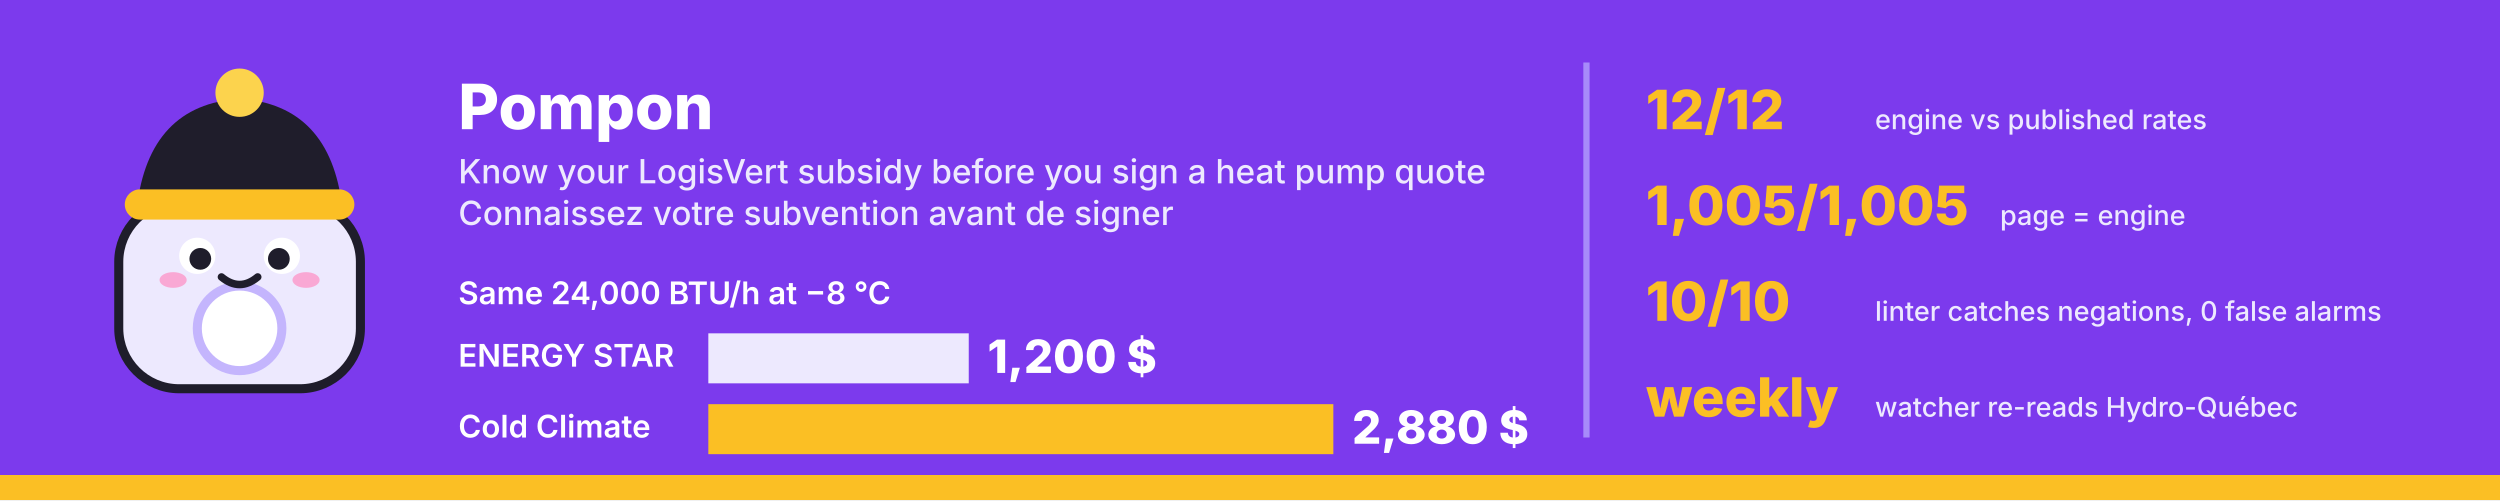
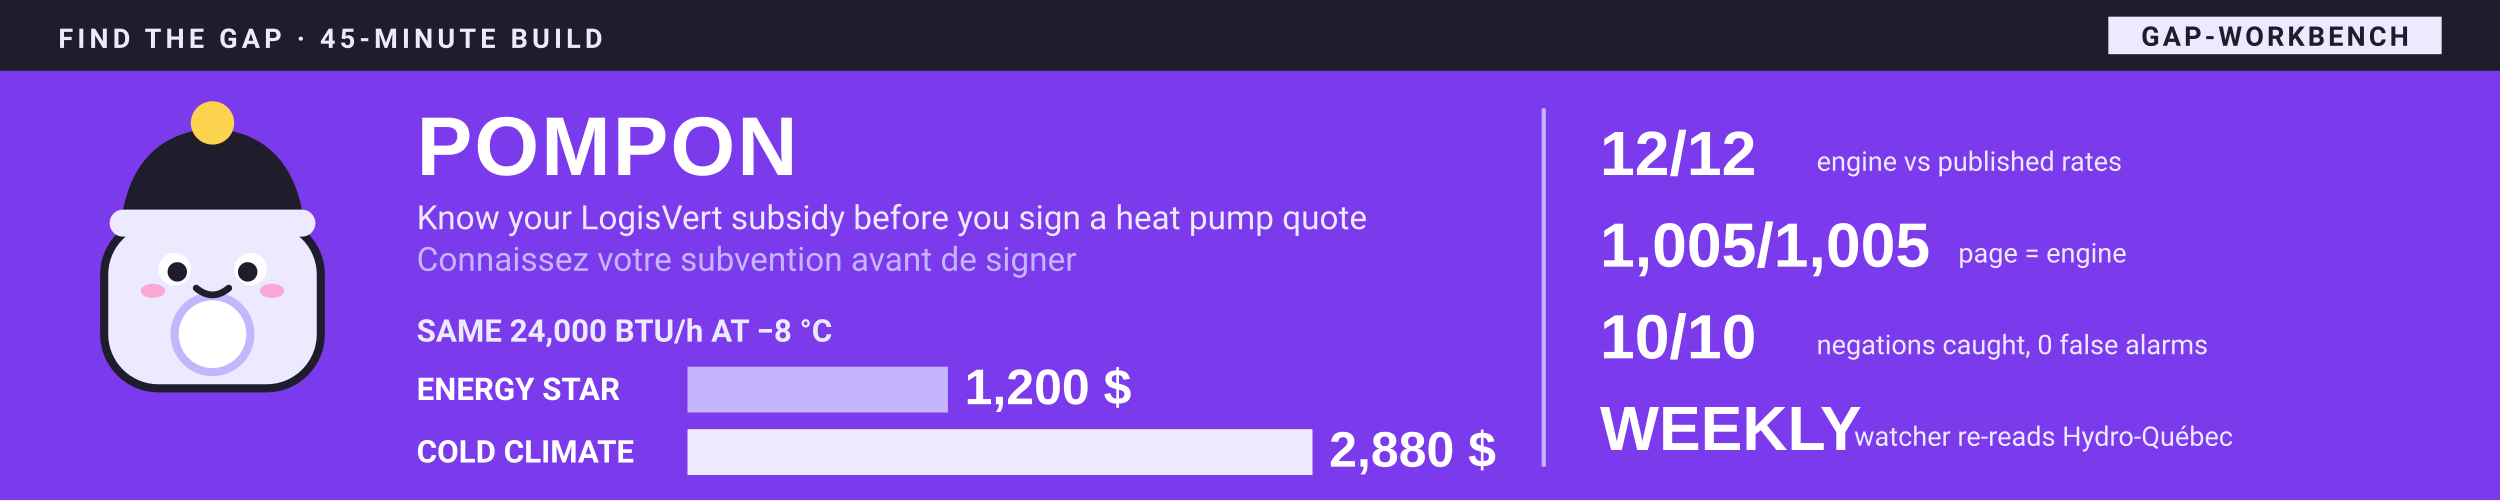
- <svg xmlns="http://www.w3.org/2000/svg" viewBox="0 0 1200 240" width="1200" height="240" role="img" aria-label="Pompon: for the same 24,000 BTU/h, LogisVert pays 1,200 dollars for an ENERGY STAR heat pump and 2,880 dollars for a Cold Climate unit. Engine 12 of 12, page 1,005 of 1,005, weekly rule watcher.">
+ <svg xmlns="http://www.w3.org/2000/svg" viewBox="0 0 1200 240" width="1200" height="240" role="img" aria-label="Pompon: for the same 24,000 BTU/h, LogisVert pays 1,200 dollars for an ENERGY STAR heat pump and 2,880 dollars for a Cold Climate unit. Engine 12 of 12, page 1,005 of 1,005, linter 10 of 10, weekly rule watcher.">
  <defs>
    <style>
-       .h { font: 800 30px system-ui, -apple-system, "Segoe UI", sans-serif; fill: #fff; }
-       .s { font: 500 16px system-ui, -apple-system, "Segoe UI", sans-serif; fill: #ede9fe; }
-       .l { font: 600 15px system-ui, -apple-system, "Segoe UI", sans-serif; fill: #fff; }
-       .v { font: 800 22px system-ui, -apple-system, "Segoe UI", sans-serif; fill: #1f1d2b; }
-       .k { font: 800 26px system-ui, -apple-system, "Segoe UI", sans-serif; fill: #fbbf24; }
-       .t { font: 500 13px system-ui, -apple-system, "Segoe UI", sans-serif; fill: #ede9fe; }
+       .d { font-family: Dosis, "Arial Narrow", "Helvetica Neue", Arial, sans-serif; font-weight: 800; }
+       .b { font-family: system-ui, -apple-system, "Segoe UI", Roboto, Arial, sans-serif; }
+       .h { font-size: 40px; fill: #fff; letter-spacing: 1px; }
+       .s { font-size: 16px; fill: #ede9fe; }
+       .tag { font-size: 13px; fill: #1f1d2b; font-weight: 700; letter-spacing: 1.5px; }
+       .l { font-size: 15px; fill: #ede9fe; font-weight: 600; }
+       .v { font-size: 24px; fill: #1f1d2b; }
+       .k { font-size: 30px; fill: #fff; }
+       .t { font-size: 13px; fill: #ede9fe; }
    </style>
  </defs>
  <rect width="1200" height="240" fill="#7c3aed" />
-   <rect y="228" width="1200" height="12" fill="#fbbf24" />
-   <g transform="translate(28 30) scale(1.45)">
+   <rect width="1200" height="34" fill="#1f1d2b" />
+   <text x="28" y="23" class="b" style="font-size:13px;fill:#ede9fe;font-weight:700;letter-spacing:2px">FIND THE GAP · 45-MINUTE BUILD</text>
+   <rect x="1012" y="8" width="160" height="18" fill="#ede9fe" />
+   <text x="1092" y="22" class="b tag" text-anchor="middle">GAP-WORKBENCH</text>
+   <g transform="translate(24 46) scale(1.3)">
    <rect x="20" y="46" width="80" height="62" rx="20" fill="#ede9fe" stroke="#1f1d2b" stroke-width="3" />
    <circle cx="60" cy="88" r="14" fill="#fff" stroke="#c4b5fd" stroke-width="3" />
    <circle cx="46" cy="64" r="6" fill="#fff" />
    <circle cx="74" cy="64" r="6" fill="#fff" />
    <circle cx="47" cy="65" r="3.6" fill="#1f1d2b" />
    <circle cx="73" cy="65" r="3.6" fill="#1f1d2b" />
    <ellipse cx="38" cy="72" rx="4.5" ry="2.6" fill="#f9a8d4" />
    <ellipse cx="82" cy="72" rx="4.5" ry="2.6" fill="#f9a8d4" />
    <path d="M54 71 Q60 76 66 71" fill="none" stroke="#1f1d2b" stroke-width="2.5" stroke-linecap="round" />
    <path d="M26 48 Q30 14 60 12 Q90 14 94 48 Z" fill="#1f1d2b" />
-     <rect x="22" y="42" width="76" height="10" rx="5" fill="#fbbf24" />
+     <rect x="22" y="42" width="76" height="10" rx="5" fill="#ede9fe" />
    <circle cx="60" cy="10" r="8" fill="#fcd34d" />
  </g>
-   <text x="220" y="62" class="h">Pompon</text>
-   <text x="220" y="88" class="s">Know your LogisVert subsidy before you sign a heat pump quote</text>
-   <text x="220" y="108" class="s">Connaissez votre subvention avant de signer</text>
-   <text x="220" y="146" class="l">Same 24,000 BTU/h at −8 °C</text>
-   <text x="220" y="176" class="l">ENERGY STAR</text>
-   <rect x="340" y="160" width="125" height="24" fill="#ede9fe" />
-   <text x="474" y="179" class="v" style="fill:#fff">1,200 $</text>
-   <text x="220" y="210" class="l">Cold Climate</text>
-   <rect x="340" y="194" width="300" height="24" fill="#fbbf24" />
-   <text x="649" y="213" class="v" style="fill:#fff">2,880 $</text>
-   <rect x="760" y="30" width="3" height="180" fill="#a78bfa" />
-   <text x="790" y="62" class="k">12/12</text>
-   <text x="900" y="62" class="t">engine vs published rates</text>
-   <text x="790" y="108" class="k">1,005/1,005</text>
-   <text x="960" y="108" class="t">page = engine</text>
-   <text x="790" y="154" class="k">10/10</text>
-   <text x="900" y="154" class="t">linter catches negations, 0 false alarms</text>
-   <text x="790" y="200" class="k">weekly</text>
-   <text x="900" y="200" class="t">watcher re-reads Hydro-Québec</text>
+   <text x="200" y="84" class="d h">POMPON</text>
+   <text x="200" y="110" class="b s">Know your LogisVert subsidy before you sign a heat pump quote</text>
+   <text x="200" y="130" class="b s" style="fill:#c4b5fd">Connaissez votre subvention avant de signer</text>
+   <text x="200" y="164" class="b l">SAME 24,000 BTU/h AT −8 °C</text>
+   <text x="200" y="192" class="b l" style="fill:#fff">ENERGY STAR</text>
+   <rect x="330" y="176" width="125" height="22" fill="#c4b5fd" />
+   <text x="463" y="194" class="d v" style="fill:#fff">1,200 $</text>
+   <text x="200" y="222" class="b l" style="fill:#fff">COLD CLIMATE</text>
+   <rect x="330" y="206" width="300" height="22" fill="#ede9fe" />
+   <text x="638" y="224" class="d v" style="fill:#fff">2,880 $</text>
+   <rect x="740" y="52" width="2" height="172" fill="#c4b5fd" />
+   <text x="768" y="84" class="d k">12/12</text>
+   <text x="872" y="82" class="b t">engine vs published rates</text>
+   <text x="768" y="128" class="d k">1,005/1,005</text>
+   <text x="940" y="126" class="b t">page = engine</text>
+   <text x="768" y="172" class="d k">10/10</text>
+   <text x="872" y="170" class="b t">negations caught, 0 false alarms</text>
+   <text x="768" y="216" class="d k">WEEKLY</text>
+   <text x="890" y="214" class="b t">watcher re-reads Hydro-Québec</text>
</svg>
